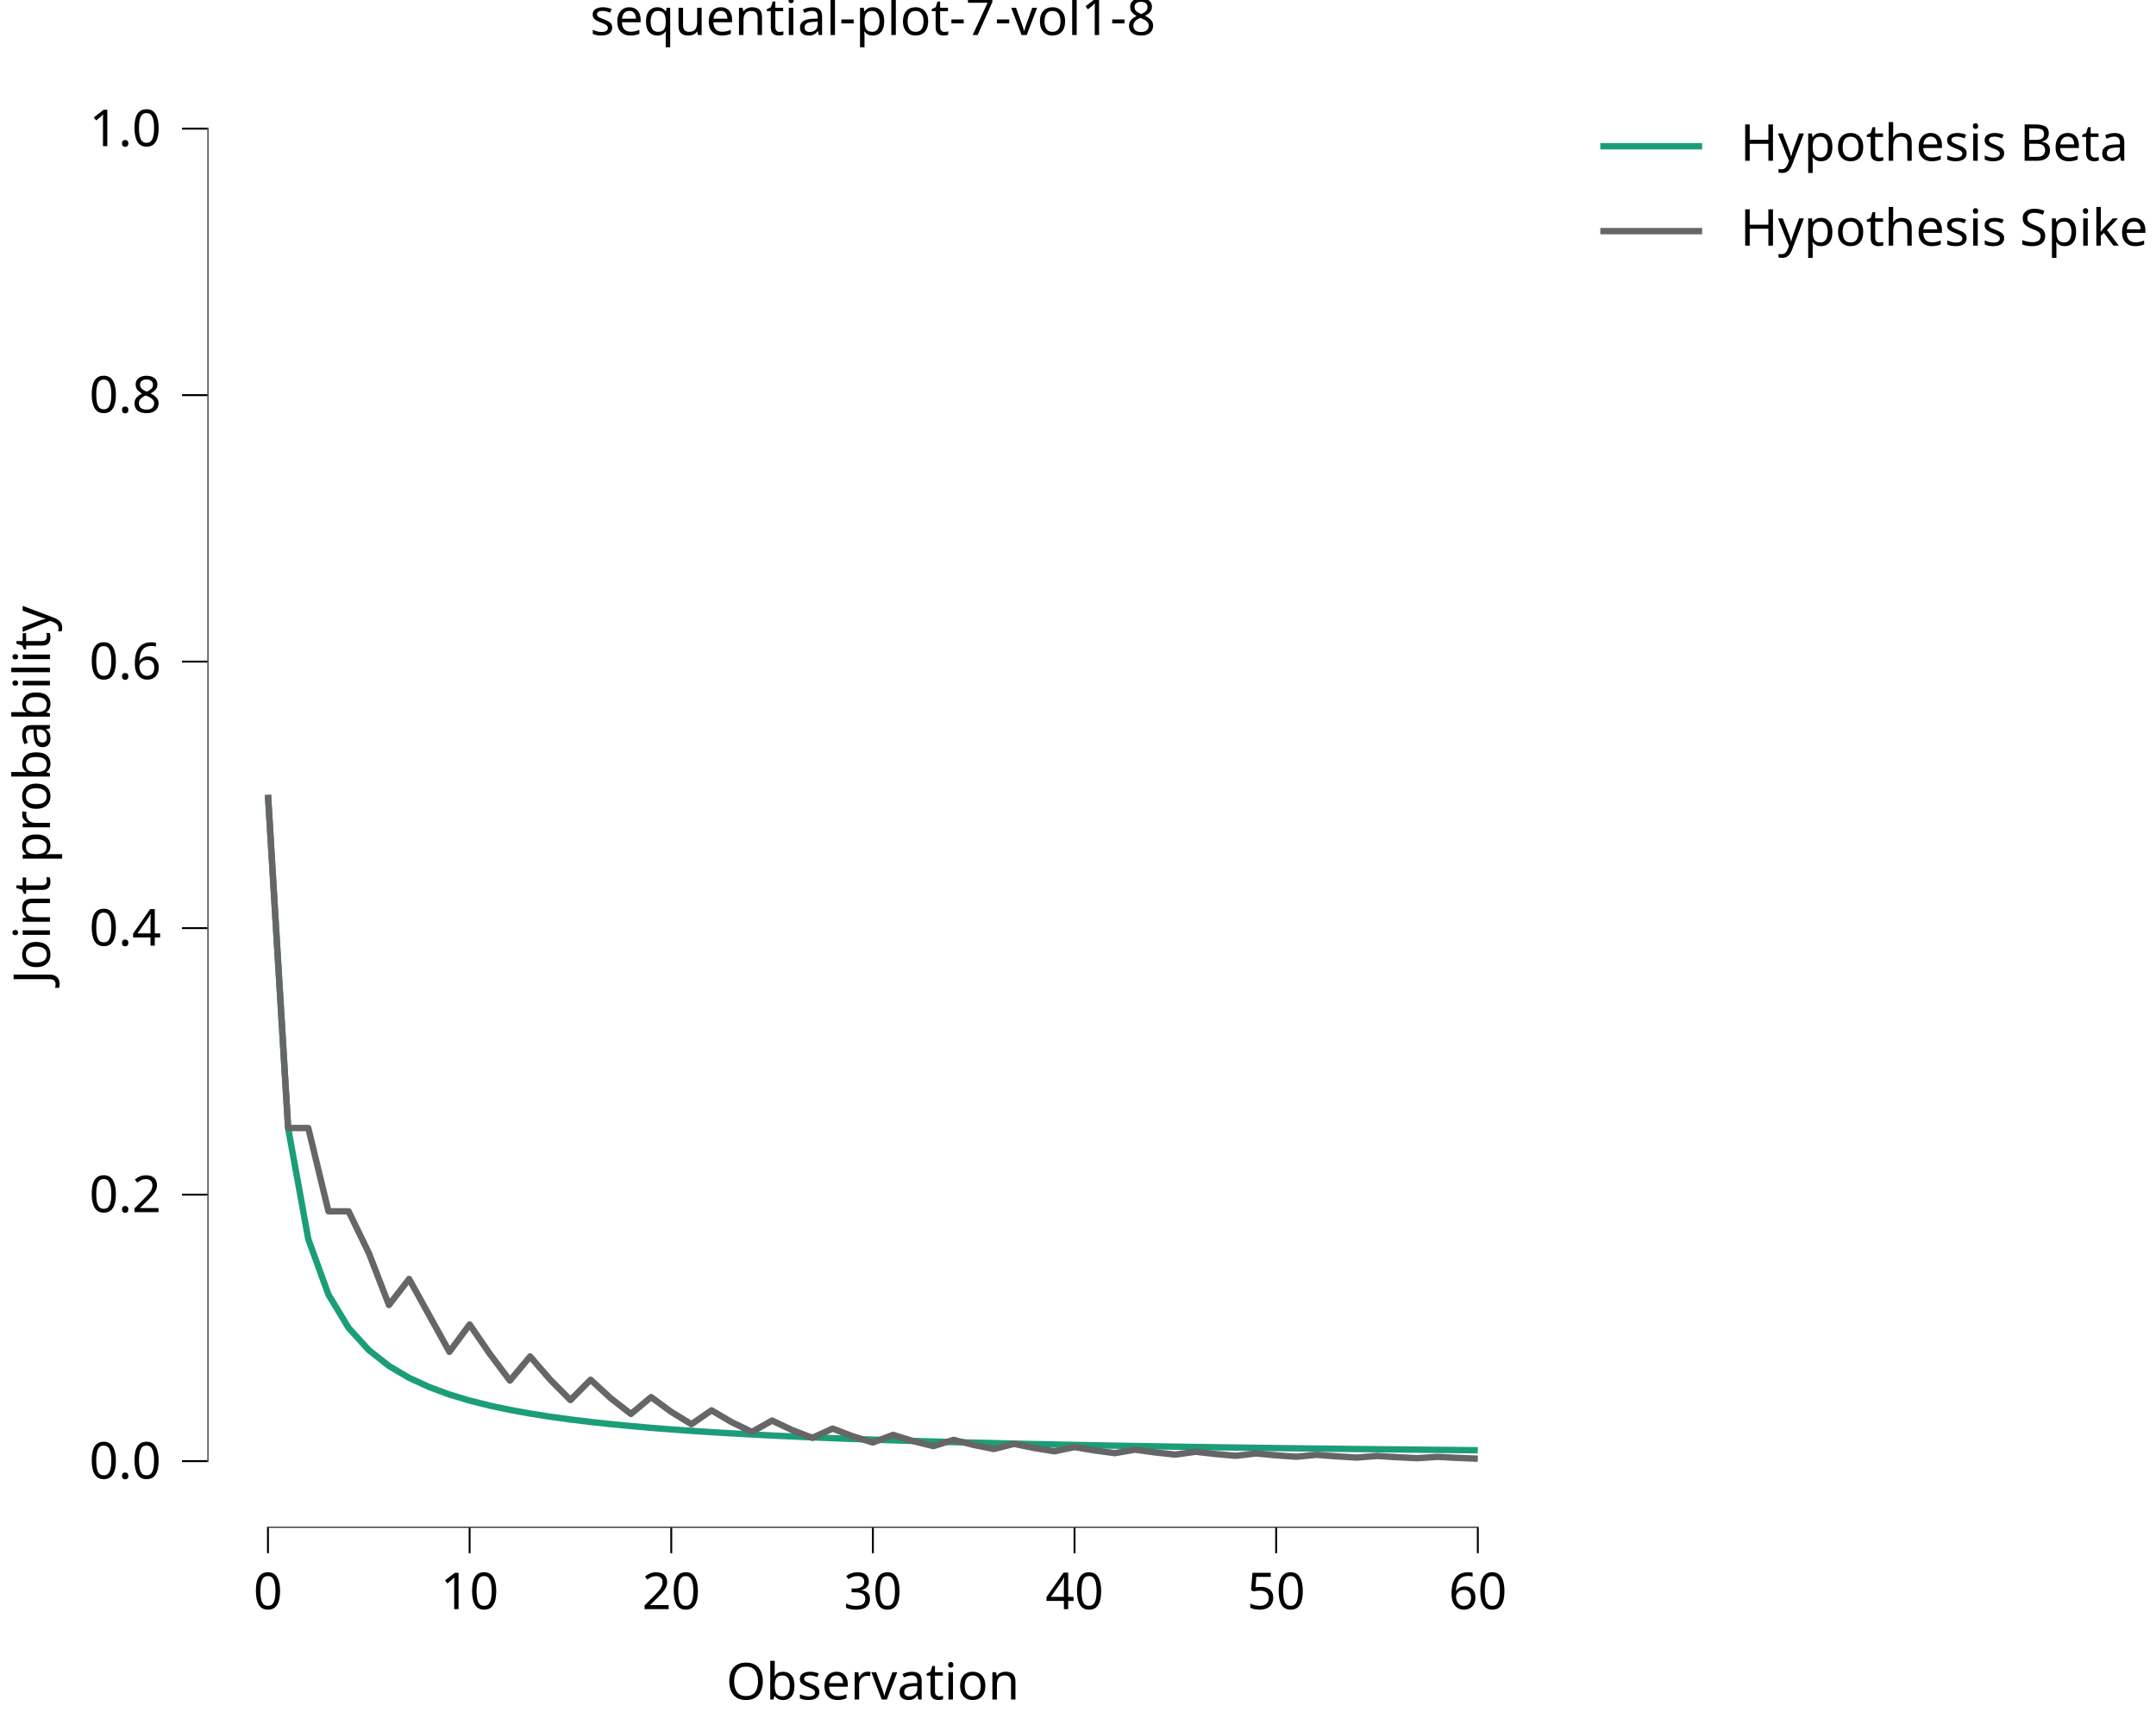
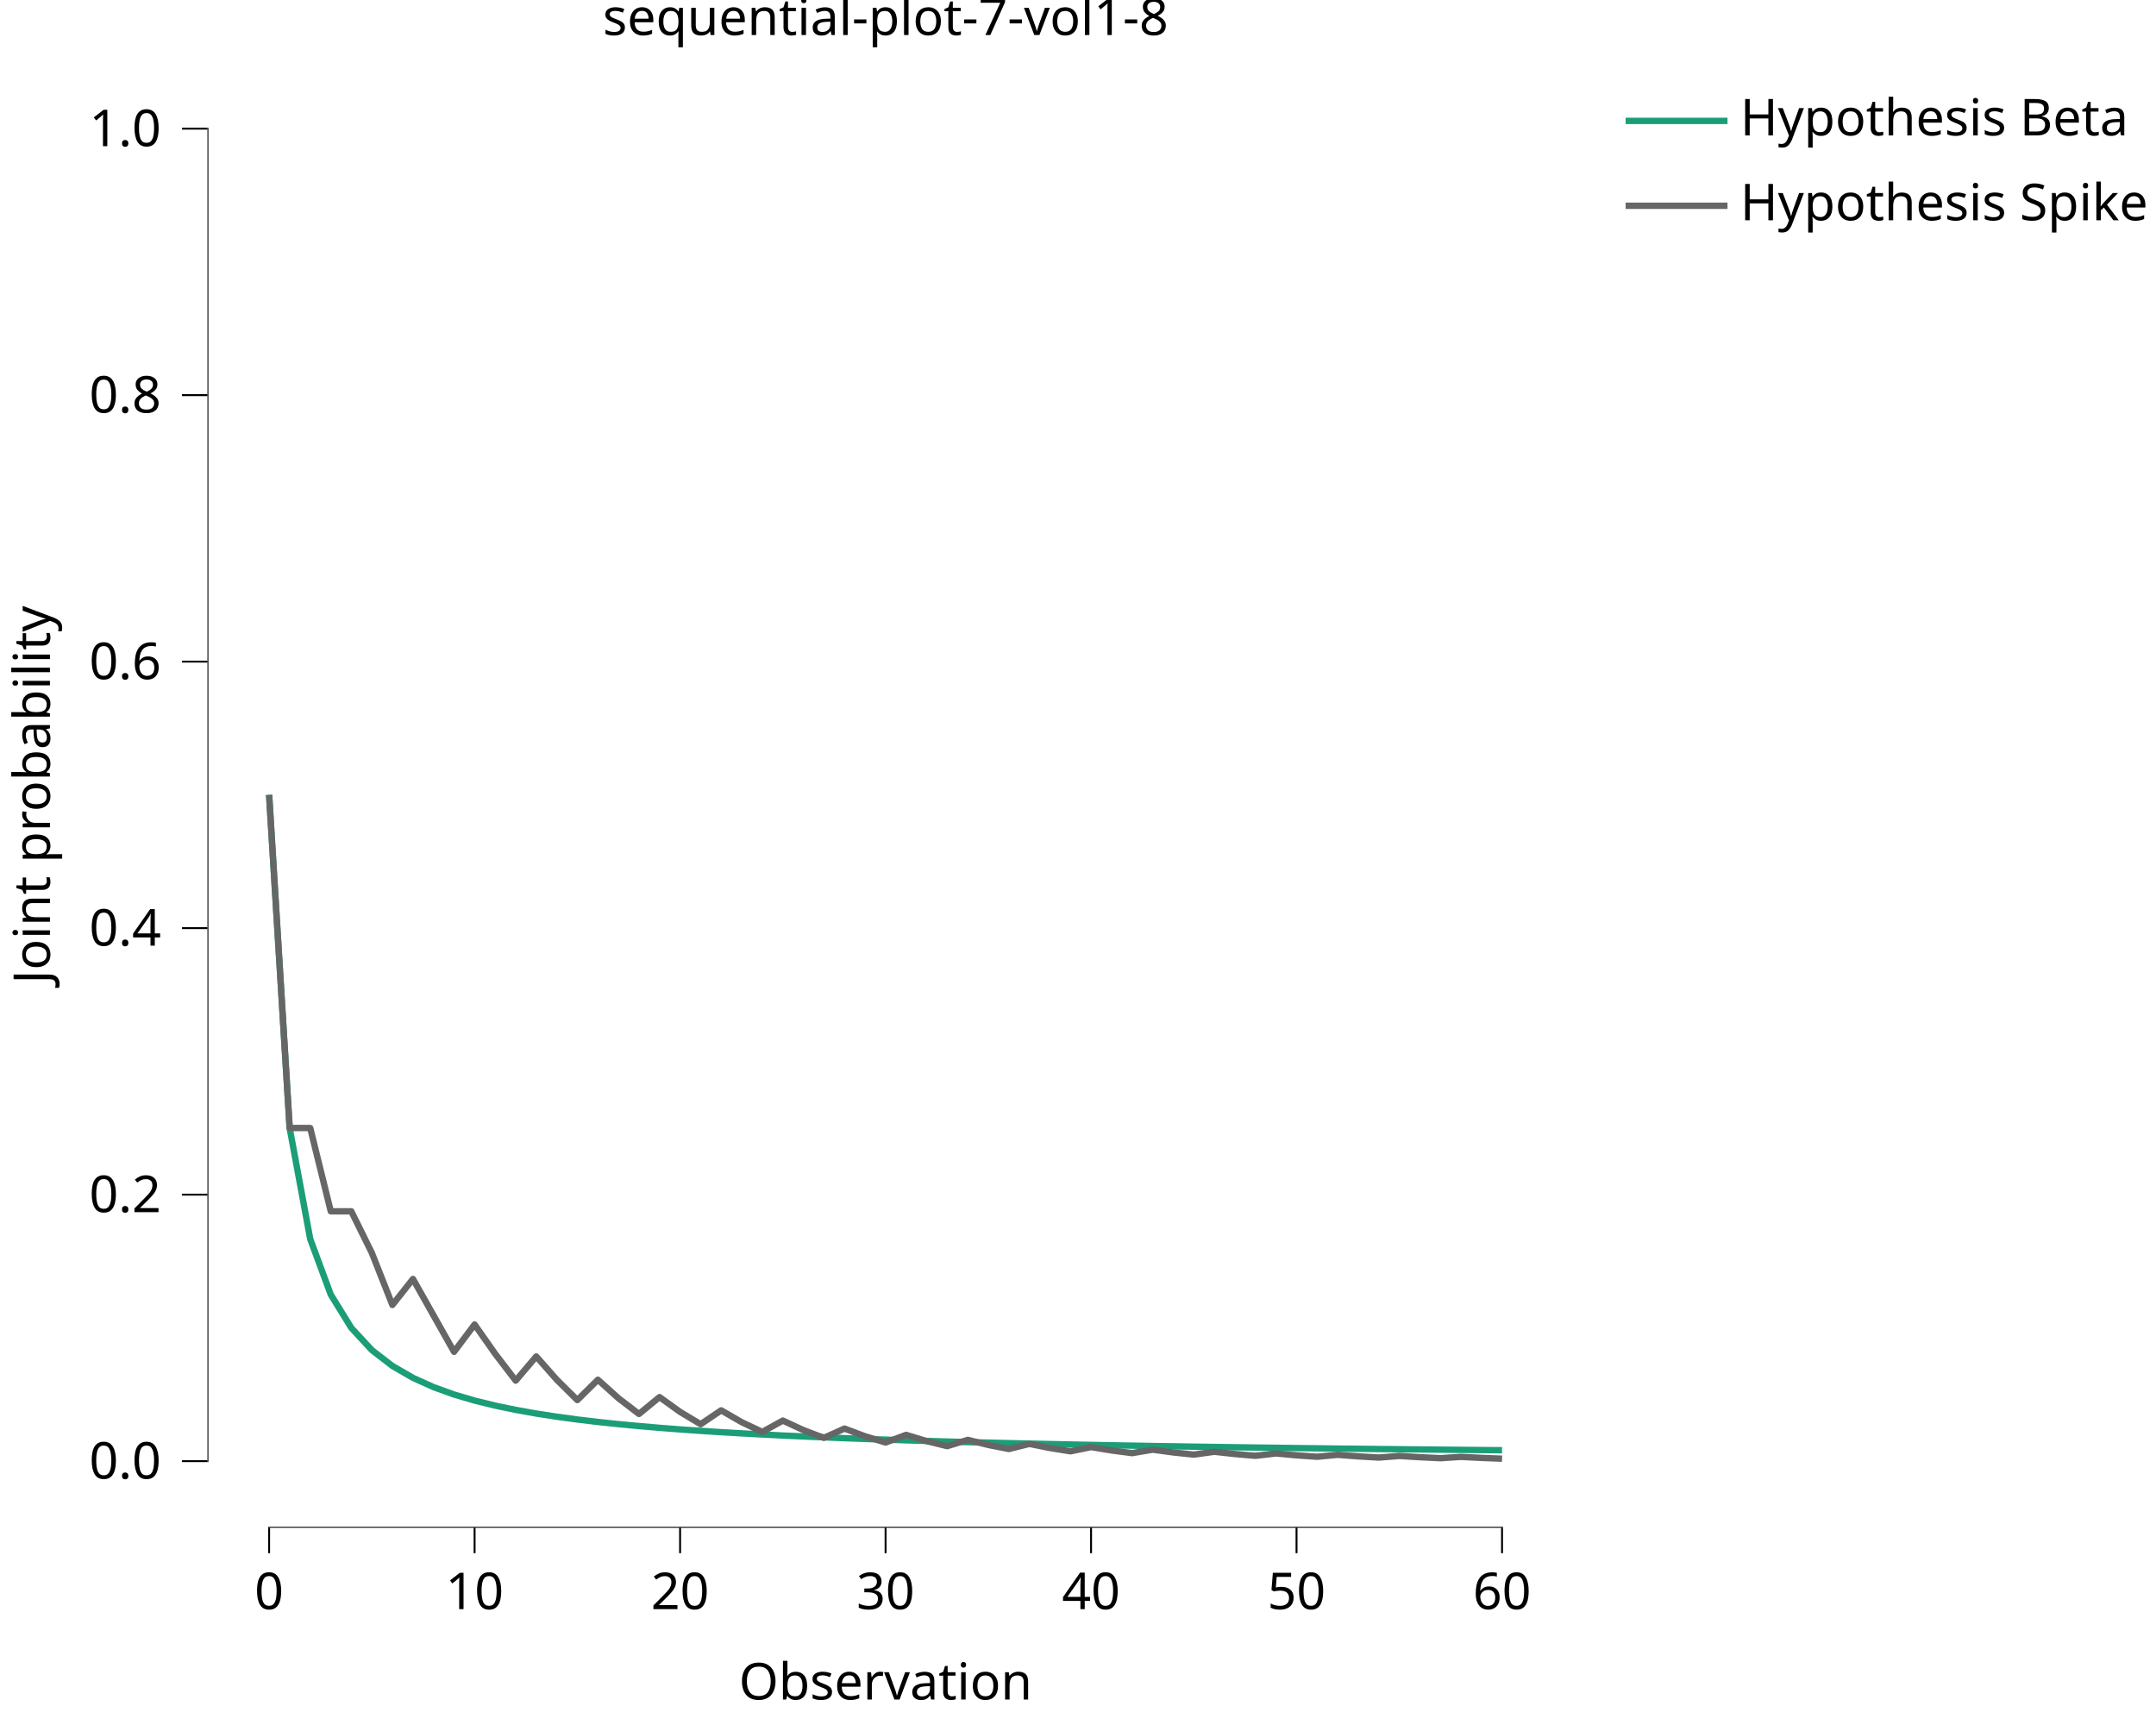
<svg xmlns="http://www.w3.org/2000/svg" class="svglite" data-engine-version="2.0" width="720.00pt" height="576.00pt" viewBox="0 0 720.00 576.00">
  <defs>
    <style type="text/css">
    .svglite line, .svglite polyline, .svglite polygon, .svglite path, .svglite rect, .svglite circle {
      fill: none;
      stroke: #000000;
      stroke-linecap: round;
      stroke-linejoin: round;
      stroke-miterlimit: 10.00;
    }
  </style>
  </defs>
  <rect width="100%" height="100%" style="stroke: none; fill: #FFFFFF;" />
  <defs>
    <clipPath id="cpMC4wMHw3MjAuMDB8MC4wMHw1NzYuMDA=">
      <rect x="0.00" y="0.00" width="720.00" height="576.00" />
    </clipPath>
  </defs>
  <g clip-path="url(#cpMC4wMHw3MjAuMDB8MC4wMHw1NzYuMDA=)">
-     <rect x="0.00" y="0.00" width="720.00" height="576.00" style="stroke-width: 10.67; stroke: none;" />
+     <rect x="-0" y="0.00" width="720.00" height="576.00" style="stroke-width: 10.67; stroke: none;" />
  </g>
  <defs>
-     <clipPath id="cpNjkuMjh8NTEzLjczfDIwLjcxfDUxMC4xNA==">
-       <rect x="69.28" y="20.71" width="444.44" height="489.43" />
+     <clipPath id="cpNjkuMjh8NTIyLjE5fDIwLjcxfDUxMC4xNA==">
+       <rect x="69.28" y="20.71" width="452.91" height="489.43" />
    </clipPath>
  </defs>
-   <g clip-path="url(#cpNjkuMjh8NTEzLjczfDIwLjcxfDUxMC4xNA==)">
-     <rect x="69.28" y="20.71" width="444.44" height="489.43" style="stroke-width: 10.67; stroke: none;" />
-     <polyline points="89.49,265.42 96.22,376.66 102.95,413.74 109.69,432.28 116.42,443.40 123.16,450.81 129.89,456.11 136.62,460.08 143.36,463.17 150.09,465.65 156.83,467.67 163.56,469.35 170.29,470.78 177.03,472.00 183.76,473.06 190.50,473.99 197.23,474.81 203.96,475.53 210.70,476.18 217.43,476.77 224.17,477.30 230.90,477.78 237.63,478.22 244.37,478.62 251.10,478.99 257.83,479.34 264.57,479.65 271.30,479.95 278.04,480.22 284.77,480.48 291.50,480.72 298.24,480.94 304.97,481.15 311.71,481.35 318.44,481.54 325.17,481.71 331.91,481.88 338.64,482.04 345.38,482.19 352.11,482.33 358.84,482.47 365.58,482.60 372.31,482.72 379.05,482.84 385.78,482.95 392.51,483.06 399.25,483.16 405.98,483.26 412.72,483.35 419.45,483.44 426.18,483.53 432.92,483.61 439.65,483.70 446.39,483.77 453.12,483.85 459.85,483.92 466.59,483.99 473.32,484.06 480.06,484.12 486.79,484.19 493.52,484.25 " style="stroke-width: 2.13; stroke: #1B9E77; stroke-linecap: butt;" />
-     <polyline points="89.49,265.42 96.22,376.66 102.95,376.66 109.69,404.47 116.42,404.47 123.16,418.37 129.89,435.75 136.62,427.06 143.36,439.23 150.09,451.39 156.83,442.27 163.56,452.05 170.29,461.01 177.03,452.94 183.76,460.71 190.50,467.50 197.23,460.71 203.96,466.89 210.70,472.14 217.43,466.51 224.17,471.45 230.90,475.56 237.63,470.93 244.37,474.89 251.10,478.14 257.83,474.35 264.57,477.53 271.30,480.12 278.04,477.02 284.77,479.59 291.50,481.67 298.24,479.12 304.97,481.21 311.71,482.88 318.44,480.79 325.17,482.49 331.91,483.84 338.64,482.13 345.38,483.51 352.11,484.61 358.84,483.20 365.58,484.33 372.31,485.22 379.05,484.06 385.78,484.99 392.51,485.71 399.25,484.76 405.98,485.52 412.72,486.11 419.45,485.32 426.18,485.95 432.92,486.43 439.65,485.78 446.39,486.30 453.12,486.70 459.85,486.16 466.59,486.58 473.32,486.91 480.06,486.47 486.79,486.81 493.52,487.08 " style="stroke-width: 2.13; stroke: #666666; stroke-linecap: butt;" />
-     <line x1="89.17" y1="510.14" x2="493.84" y2="510.14" style="stroke-width: 0.64; stroke-linecap: butt;" />
+   <g clip-path="url(#cpNjkuMjh8NTIyLjE5fDIwLjcxfDUxMC4xNA==)">
+     <rect x="69.28" y="20.71" width="452.91" height="489.43" style="stroke-width: 10.67; stroke: none;" />
+     <polyline points="89.87,265.42 96.73,376.66 103.60,413.74 110.46,432.28 117.32,443.40 124.18,450.81 131.04,456.11 137.91,460.08 144.77,463.17 151.63,465.65 158.49,467.67 165.36,469.35 172.22,470.78 179.08,472.00 185.94,473.06 192.80,473.99 199.67,474.81 206.53,475.53 213.39,476.18 220.25,476.77 227.12,477.30 233.98,477.78 240.84,478.22 247.70,478.62 254.57,478.99 261.43,479.34 268.29,479.65 275.15,479.95 282.01,480.22 288.88,480.48 295.74,480.72 302.60,480.94 309.46,481.15 316.33,481.35 323.19,481.54 330.05,481.71 336.91,481.88 343.77,482.04 350.64,482.19 357.50,482.33 364.36,482.47 371.22,482.60 378.09,482.72 384.95,482.84 391.81,482.95 398.67,483.06 405.54,483.16 412.40,483.26 419.26,483.35 426.12,483.44 432.98,483.53 439.85,483.61 446.71,483.70 453.57,483.77 460.43,483.85 467.30,483.92 474.16,483.99 481.02,484.06 487.88,484.12 494.74,484.19 501.61,484.25 " style="stroke-width: 2.13; stroke: #1B9E77; stroke-linecap: butt;" />
+     <polyline points="89.87,265.42 96.73,376.66 103.60,376.66 110.46,404.47 117.32,404.47 124.18,418.37 131.04,435.75 137.91,427.06 144.77,439.23 151.63,451.39 158.49,442.27 165.36,452.05 172.22,461.01 179.08,452.94 185.94,460.71 192.80,467.50 199.67,460.71 206.53,466.89 213.39,472.14 220.25,466.51 227.12,471.45 233.98,475.56 240.84,470.93 247.70,474.89 254.57,478.14 261.43,474.35 268.29,477.53 275.15,480.12 282.01,477.02 288.88,479.59 295.74,481.67 302.60,479.12 309.46,481.21 316.33,482.88 323.19,480.79 330.05,482.49 336.91,483.84 343.77,482.13 350.64,483.51 357.50,484.61 364.36,483.20 371.22,484.33 378.09,485.22 384.95,484.06 391.81,484.99 398.67,485.71 405.54,484.76 412.40,485.52 419.26,486.11 426.12,485.32 432.98,485.95 439.85,486.43 446.71,485.78 453.57,486.30 460.43,486.70 467.30,486.16 474.16,486.58 481.02,486.91 487.88,486.47 494.74,486.81 501.61,487.08 " style="stroke-width: 2.13; stroke: #666666; stroke-linecap: butt;" />
+     <line x1="89.55" y1="510.14" x2="501.93" y2="510.14" style="stroke-width: 0.64; stroke-linecap: butt;" />
    <line x1="69.28" y1="488.21" x2="69.28" y2="42.64" style="stroke-width: 0.64; stroke-linecap: butt;" />
-     <rect x="69.28" y="20.71" width="444.44" height="489.43" style="stroke-width: 0.00; stroke: none;" />
+     <rect x="69.28" y="20.71" width="452.91" height="489.43" style="stroke-width: 0.00; stroke: none;" />
  </g>
  <g clip-path="url(#cpMC4wMHw3MjAuMDB8MC4wMHw1NzYuMDA=)">
    <polyline points="69.28,510.14 69.28,20.71 " style="stroke-width: 0.00; stroke: none; stroke-linecap: butt;" />
    <text x="53.81" y="493.74" text-anchor="end" style="font-size: 17.00px; font-family: sans;" textLength="23.63px" lengthAdjust="spacingAndGlyphs">0.0</text>
    <text x="53.81" y="404.75" text-anchor="end" style="font-size: 17.00px; font-family: sans;" textLength="23.63px" lengthAdjust="spacingAndGlyphs">0.2</text>
    <text x="53.81" y="315.77" text-anchor="end" style="font-size: 17.00px; font-family: sans;" textLength="23.63px" lengthAdjust="spacingAndGlyphs">0.4</text>
    <text x="53.81" y="226.78" text-anchor="end" style="font-size: 17.00px; font-family: sans;" textLength="23.63px" lengthAdjust="spacingAndGlyphs">0.6</text>
    <text x="53.81" y="137.79" text-anchor="end" style="font-size: 17.00px; font-family: sans;" textLength="23.63px" lengthAdjust="spacingAndGlyphs">0.8</text>
    <text x="53.81" y="48.80" text-anchor="end" style="font-size: 17.00px; font-family: sans;" textLength="23.63px" lengthAdjust="spacingAndGlyphs">1.0</text>
    <polyline points="60.78,487.89 69.28,487.89 " style="stroke-width: 0.64; stroke-linecap: butt;" />
    <polyline points="60.78,398.91 69.28,398.91 " style="stroke-width: 0.64; stroke-linecap: butt;" />
    <polyline points="60.78,309.92 69.28,309.92 " style="stroke-width: 0.64; stroke-linecap: butt;" />
    <polyline points="60.78,220.93 69.28,220.93 " style="stroke-width: 0.64; stroke-linecap: butt;" />
    <polyline points="60.78,131.94 69.28,131.94 " style="stroke-width: 0.64; stroke-linecap: butt;" />
    <polyline points="60.78,42.95 69.28,42.95 " style="stroke-width: 0.64; stroke-linecap: butt;" />
-     <polyline points="69.28,510.14 513.73,510.14 " style="stroke-width: 0.00; stroke: none; stroke-linecap: butt;" />
-     <polyline points="89.49,518.64 89.49,510.14 " style="stroke-width: 0.64; stroke-linecap: butt;" />
-     <polyline points="156.83,518.64 156.83,510.14 " style="stroke-width: 0.64; stroke-linecap: butt;" />
-     <polyline points="224.17,518.64 224.17,510.14 " style="stroke-width: 0.64; stroke-linecap: butt;" />
-     <polyline points="291.50,518.64 291.50,510.14 " style="stroke-width: 0.64; stroke-linecap: butt;" />
-     <polyline points="358.84,518.64 358.84,510.14 " style="stroke-width: 0.64; stroke-linecap: butt;" />
-     <polyline points="426.18,518.64 426.18,510.14 " style="stroke-width: 0.64; stroke-linecap: butt;" />
-     <polyline points="493.52,518.64 493.52,510.14 " style="stroke-width: 0.64; stroke-linecap: butt;" />
-     <text x="89.49" y="537.32" text-anchor="middle" style="font-size: 17.00px; font-family: sans;" textLength="9.46px" lengthAdjust="spacingAndGlyphs">0</text>
-     <text x="156.83" y="537.32" text-anchor="middle" style="font-size: 17.00px; font-family: sans;" textLength="18.91px" lengthAdjust="spacingAndGlyphs">10</text>
-     <text x="224.17" y="537.32" text-anchor="middle" style="font-size: 17.00px; font-family: sans;" textLength="18.91px" lengthAdjust="spacingAndGlyphs">20</text>
-     <text x="291.50" y="537.32" text-anchor="middle" style="font-size: 17.00px; font-family: sans;" textLength="18.91px" lengthAdjust="spacingAndGlyphs">30</text>
-     <text x="358.84" y="537.32" text-anchor="middle" style="font-size: 17.00px; font-family: sans;" textLength="18.91px" lengthAdjust="spacingAndGlyphs">40</text>
-     <text x="426.18" y="537.32" text-anchor="middle" style="font-size: 17.00px; font-family: sans;" textLength="18.91px" lengthAdjust="spacingAndGlyphs">50</text>
-     <text x="493.52" y="537.32" text-anchor="middle" style="font-size: 17.00px; font-family: sans;" textLength="18.91px" lengthAdjust="spacingAndGlyphs">60</text>
-     <text x="291.50" y="567.49" text-anchor="middle" style="font-size: 17.00px; font-family: sans;" textLength="91.68px" lengthAdjust="spacingAndGlyphs">Observation</text>
+     <polyline points="69.28,510.14 522.19,510.14 " style="stroke-width: 0.00; stroke: none; stroke-linecap: butt;" />
+     <polyline points="89.87,518.64 89.87,510.14 " style="stroke-width: 0.64; stroke-linecap: butt;" />
+     <polyline points="158.49,518.64 158.49,510.14 " style="stroke-width: 0.64; stroke-linecap: butt;" />
+     <polyline points="227.12,518.64 227.12,510.14 " style="stroke-width: 0.64; stroke-linecap: butt;" />
+     <polyline points="295.74,518.64 295.74,510.14 " style="stroke-width: 0.64; stroke-linecap: butt;" />
+     <polyline points="364.36,518.64 364.36,510.14 " style="stroke-width: 0.64; stroke-linecap: butt;" />
+     <polyline points="432.98,518.64 432.98,510.14 " style="stroke-width: 0.64; stroke-linecap: butt;" />
+     <polyline points="501.61,518.64 501.61,510.14 " style="stroke-width: 0.64; stroke-linecap: butt;" />
+     <text x="89.87" y="537.32" text-anchor="middle" style="font-size: 17.00px; font-family: sans;" textLength="9.46px" lengthAdjust="spacingAndGlyphs">0</text>
+     <text x="158.49" y="537.32" text-anchor="middle" style="font-size: 17.00px; font-family: sans;" textLength="18.91px" lengthAdjust="spacingAndGlyphs">10</text>
+     <text x="227.12" y="537.32" text-anchor="middle" style="font-size: 17.00px; font-family: sans;" textLength="18.91px" lengthAdjust="spacingAndGlyphs">20</text>
+     <text x="295.74" y="537.32" text-anchor="middle" style="font-size: 17.00px; font-family: sans;" textLength="18.91px" lengthAdjust="spacingAndGlyphs">30</text>
+     <text x="364.36" y="537.32" text-anchor="middle" style="font-size: 17.00px; font-family: sans;" textLength="18.91px" lengthAdjust="spacingAndGlyphs">40</text>
+     <text x="432.98" y="537.32" text-anchor="middle" style="font-size: 17.00px; font-family: sans;" textLength="18.91px" lengthAdjust="spacingAndGlyphs">50</text>
+     <text x="501.61" y="537.32" text-anchor="middle" style="font-size: 17.00px; font-family: sans;" textLength="18.91px" lengthAdjust="spacingAndGlyphs">60</text>
+     <text x="295.74" y="567.49" text-anchor="middle" style="font-size: 17.00px; font-family: sans;" textLength="91.68px" lengthAdjust="spacingAndGlyphs">Observation</text>
    <text transform="translate(16.68,265.42) rotate(-90)" text-anchor="middle" style="font-size: 17.00px; font-family: sans;" textLength="118.13px" lengthAdjust="spacingAndGlyphs">Joint probability</text>
-     <rect x="524.68" y="20.71" width="195.32" height="76.12" style="stroke-width: 0.75; stroke: none;" />
-     <rect x="524.68" y="20.71" width="195.32" height="76.12" style="stroke-width: 10.67; stroke: none;" />
-     <rect x="530.16" y="34.66" width="42.52" height="28.35" style="stroke-width: 10.67; stroke: none;" />
-     <line x1="534.42" y1="48.83" x2="568.43" y2="48.83" style="stroke-width: 2.13; stroke: #1B9E77; stroke-linecap: butt;" />
-     <rect x="530.16" y="63.00" width="42.52" height="28.35" style="stroke-width: 10.67; stroke: none;" />
-     <line x1="534.42" y1="77.18" x2="568.43" y2="77.18" style="stroke-width: 2.13; stroke: #666666; stroke-linecap: butt;" />
-     <text x="581.15" y="53.68" style="font-size: 17.00px; font-family: sans;" textLength="123.82px" lengthAdjust="spacingAndGlyphs">Hypothesis Beta</text>
-     <text x="581.15" y="82.03" style="font-size: 17.00px; font-family: sans;" textLength="131.38px" lengthAdjust="spacingAndGlyphs">Hypothesis Spike</text>
-     <text x="291.50" y="11.70" text-anchor="middle" style="font-size: 17.00px; font-family: sans;" textLength="177.66px" lengthAdjust="spacingAndGlyphs">sequential-plot-7-vol1-8</text>
+     <rect x="533.15" y="20.71" width="186.85" height="67.65" style="stroke-width: 0.75; stroke: none;" />
+     <rect x="533.15" y="20.71" width="186.85" height="67.65" style="stroke-width: 10.67; stroke: none;" />
+     <rect x="538.63" y="26.19" width="42.52" height="28.35" style="stroke-width: 10.67; stroke: none;" />
+     <line x1="542.88" y1="40.36" x2="576.90" y2="40.36" style="stroke-width: 2.13; stroke: #1B9E77; stroke-linecap: butt;" />
+     <rect x="538.63" y="54.53" width="42.52" height="28.35" style="stroke-width: 10.67; stroke: none;" />
+     <line x1="542.88" y1="68.71" x2="576.90" y2="68.71" style="stroke-width: 2.13; stroke: #666666; stroke-linecap: butt;" />
+     <text x="581.15" y="45.21" style="font-size: 17.00px; font-family: sans;" textLength="123.82px" lengthAdjust="spacingAndGlyphs">Hypothesis Beta</text>
+     <text x="581.15" y="73.56" style="font-size: 17.00px; font-family: sans;" textLength="131.38px" lengthAdjust="spacingAndGlyphs">Hypothesis Spike</text>
+     <text x="295.74" y="11.70" text-anchor="middle" style="font-size: 17.00px; font-family: sans;" textLength="177.66px" lengthAdjust="spacingAndGlyphs">sequential-plot-7-vol1-8</text>
  </g>
</svg>
